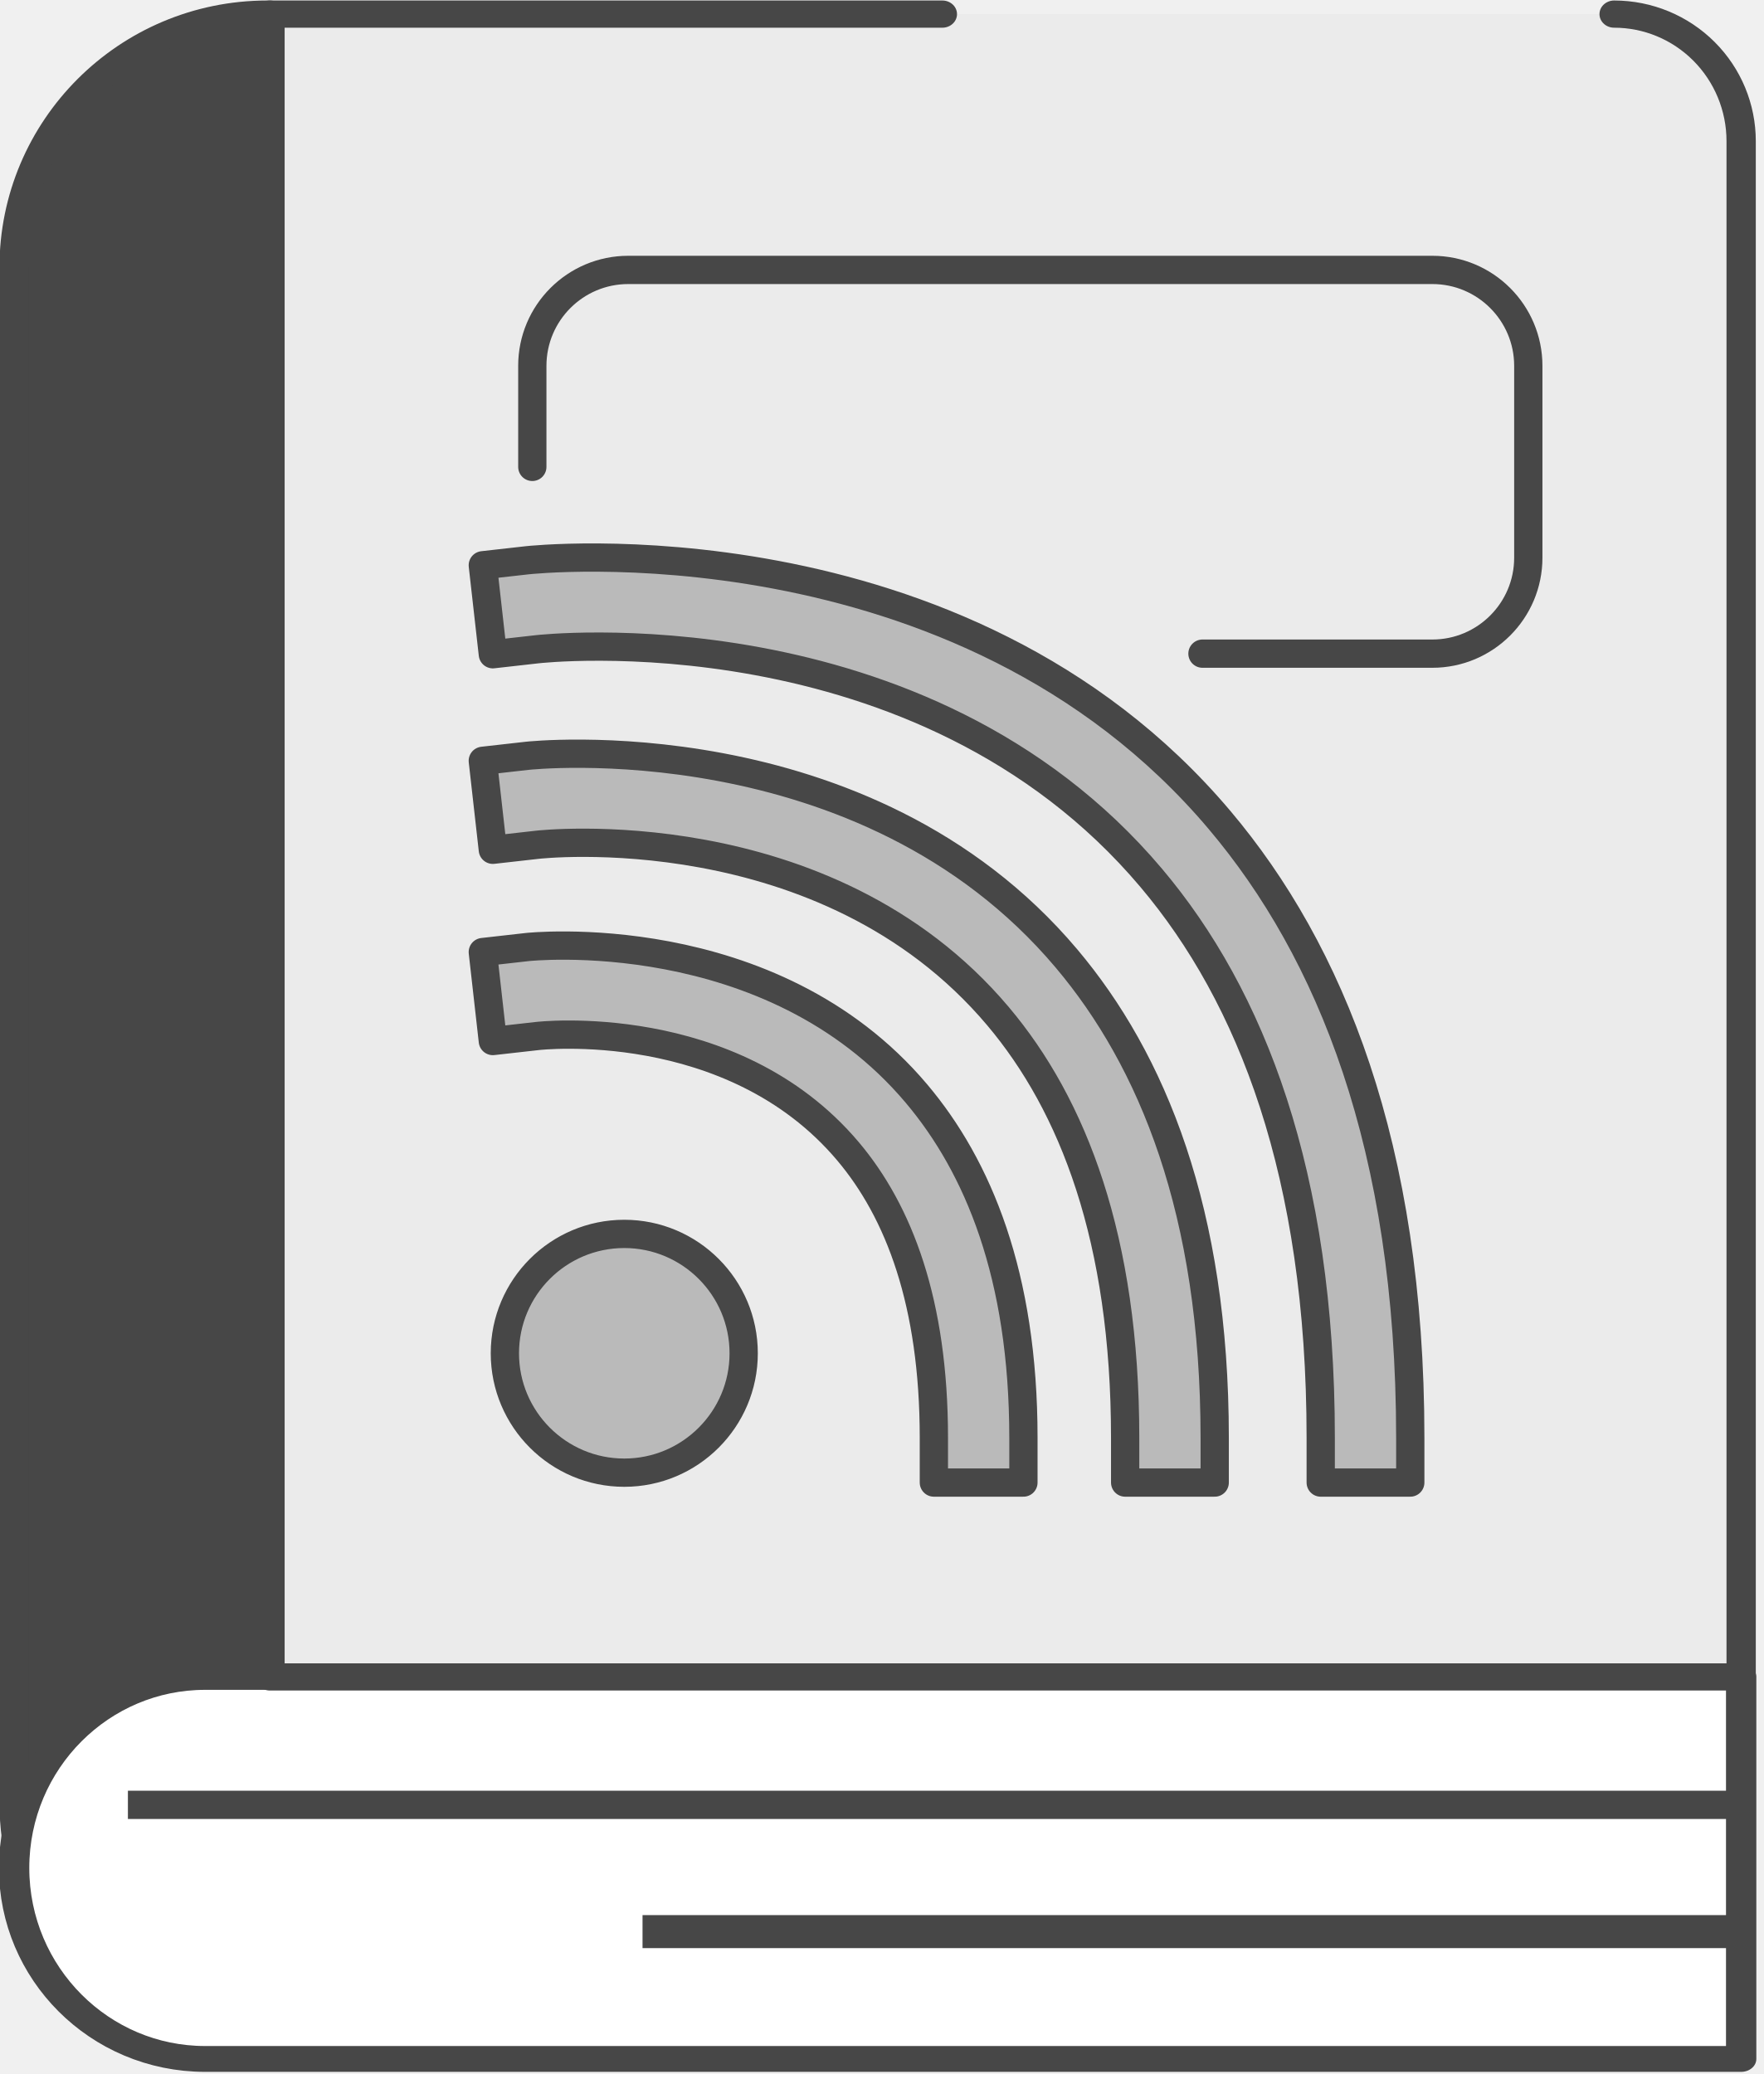
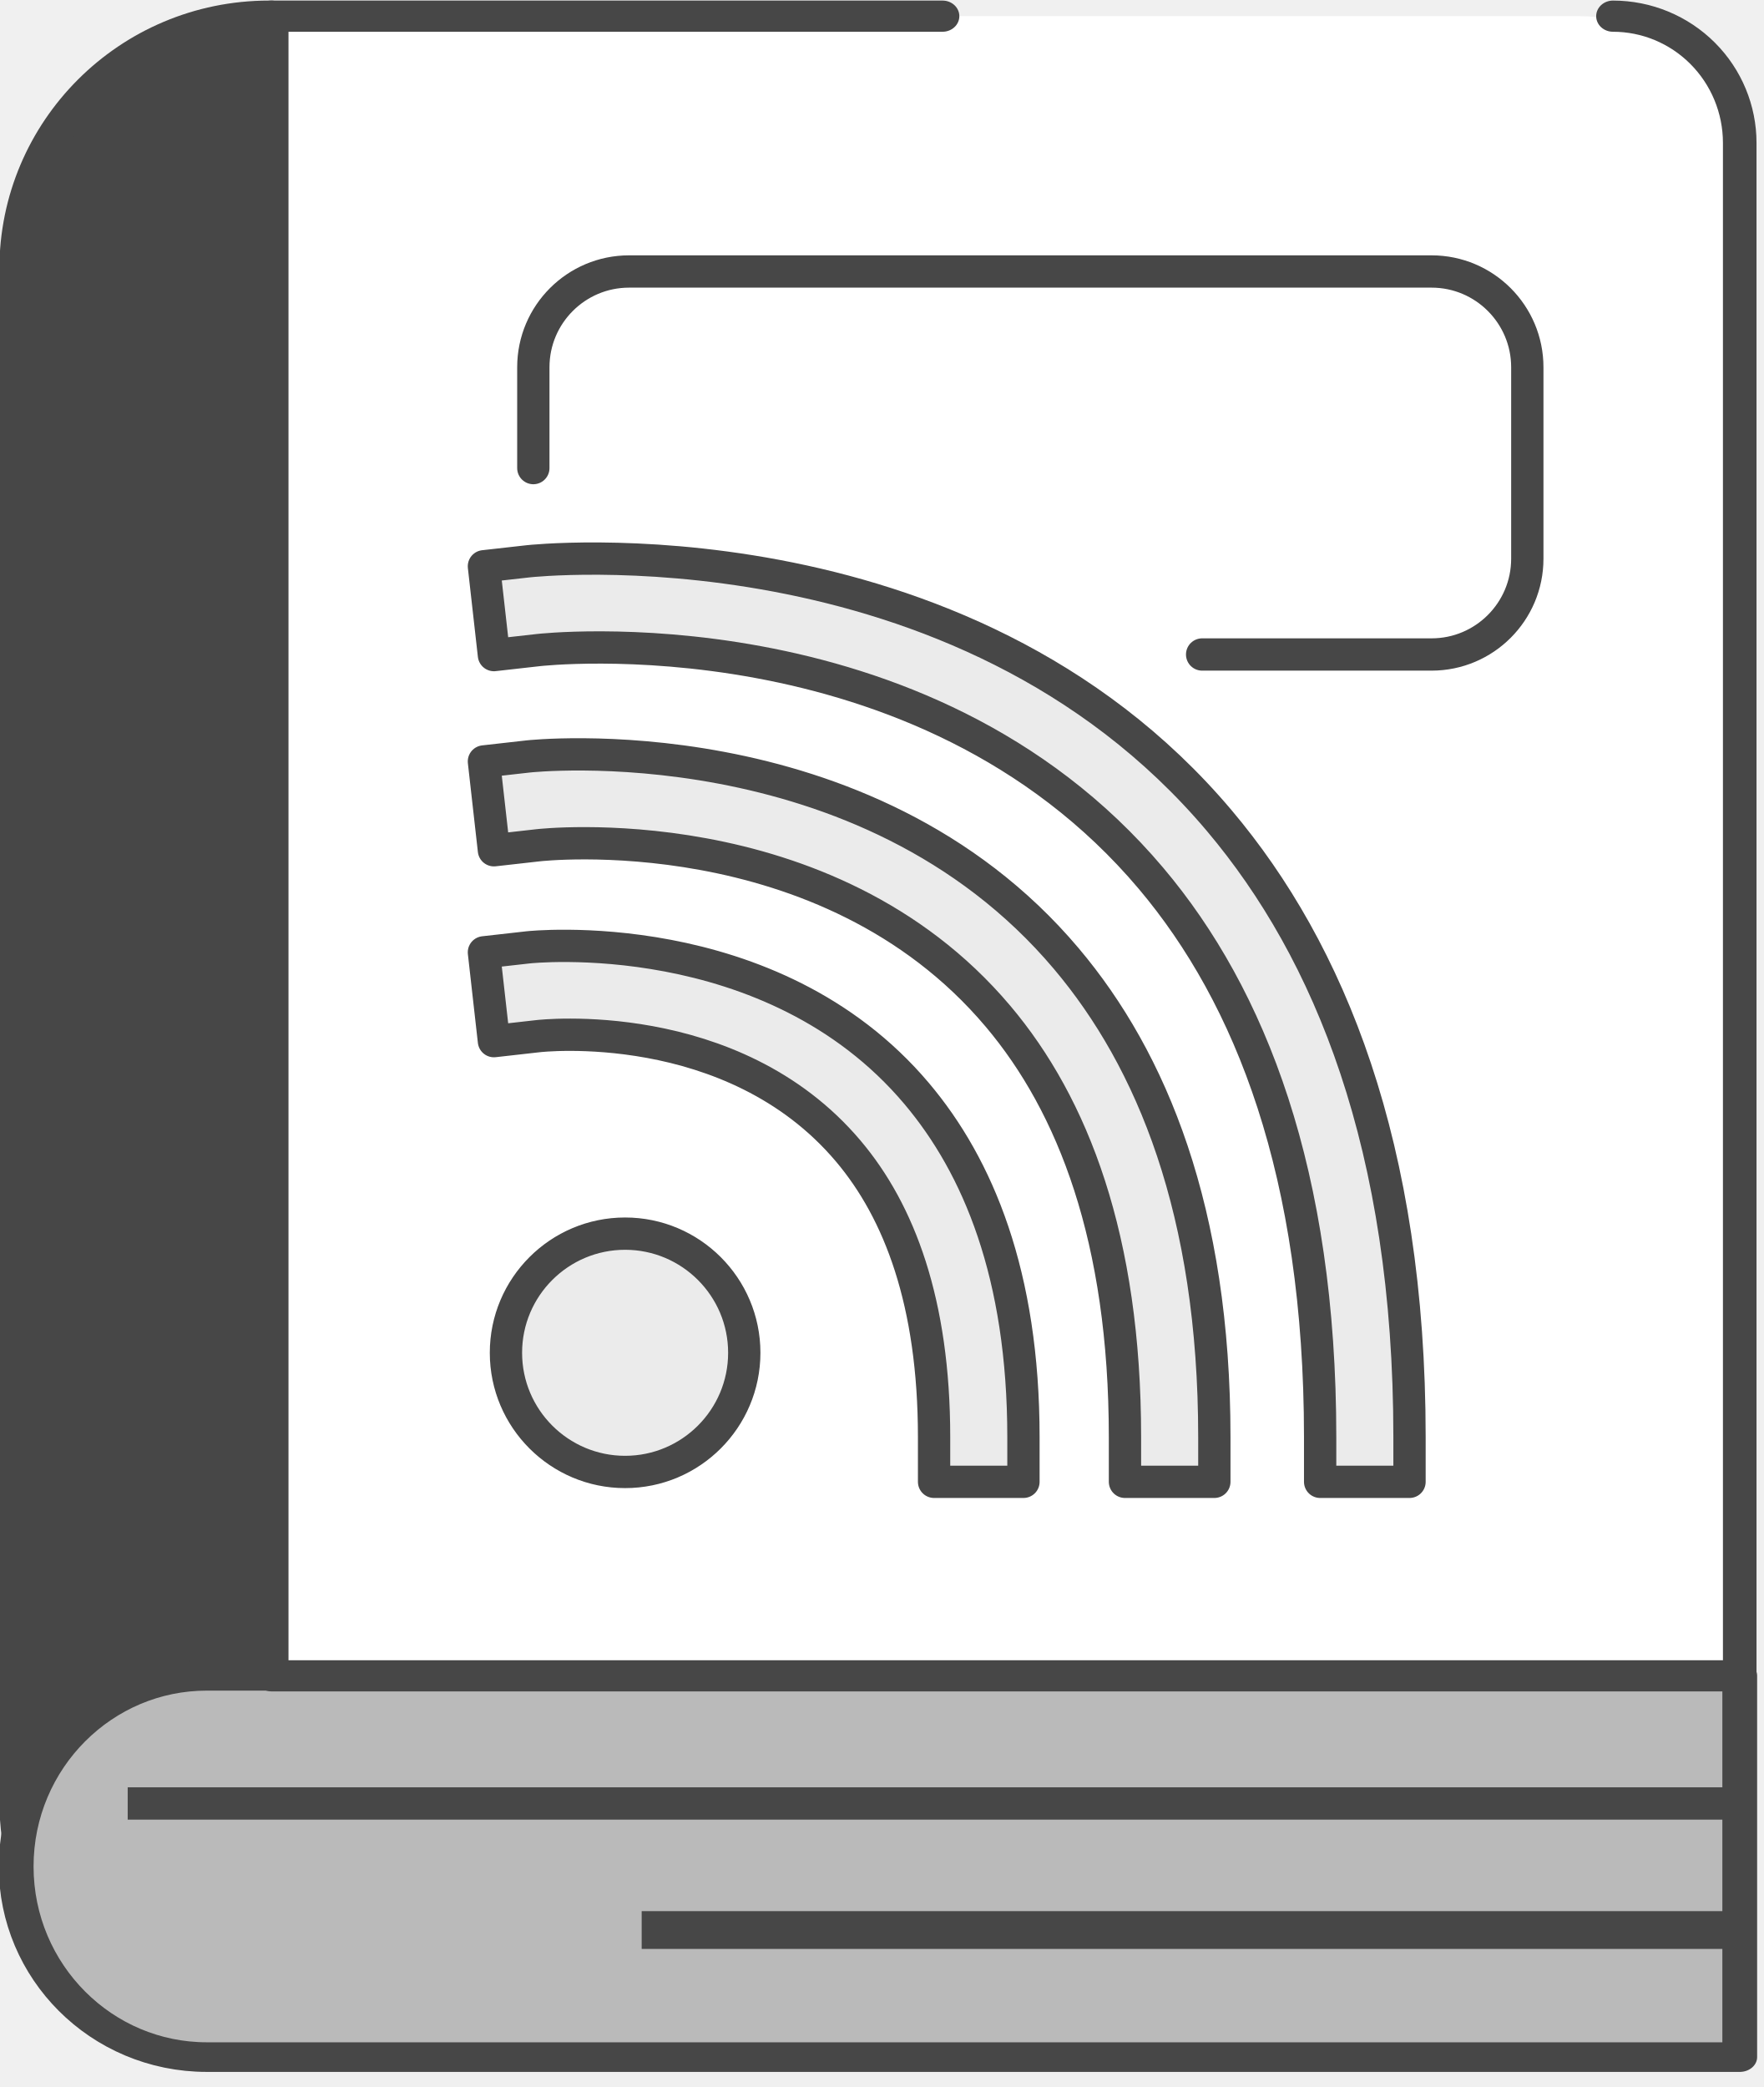
- <svg xmlns="http://www.w3.org/2000/svg" width="100%" height="100%" viewBox="0 0 125 147" version="1.1" xml:space="preserve" style="fill-rule:evenodd;clip-rule:evenodd;stroke-linecap:round;stroke-linejoin:round;stroke-miterlimit:1.5;">
-   <g transform="matrix(1,0,0,1,-879.114,-500.539)">
-     <g transform="matrix(1,0,0,1,600.114,394.5)">
-       <g transform="matrix(0.90659,0,0,0.841834,-28.2407,-61.3283)">
-         <path d="M464.048,200C470.097,200 475,205.28 475,211.794C475,245.528 475,340 475,340L360,340L360,200L464.048,200Z" style="fill:rgb(235,235,235);" />
-       </g>
-       <g transform="matrix(0.90659,0,0,0.841834,-28.2407,-61.3283)">
-         <path d="M360,340L354.932,340C350.972,340 347.174,341.694 344.373,344.71C342.134,347.121 340.68,350.22 340.187,353.545C340.064,352.578 340,351.591 340,350.588L340,221.326C340,209.548 348.866,200 359.803,200L360,200L360,340Z" style="fill:rgb(71,71,71);stroke:rgb(71,71,71);stroke-width:2.29px;" />
-       </g>
-       <g transform="matrix(1.06426,0,0,0.90659,-103.133,-74.2796)">
-         <path d="M475,330L475,359.866L372.721,359.866C365.695,359.866 360,353.18 360,344.933C360,344.933 360,344.933 360,344.933C360,336.686 365.695,330 372.721,330C402.646,330 475,330 475,330Z" style="fill:white;stroke:rgb(71,71,71);stroke-width:2.02px;" />
-       </g>
-       <g transform="matrix(-0.90659,0,0,0.90659,724.689,-64.0309)">
-         <path d="M450.392,246.681L453.87,247.073L453.086,254.029L449.608,253.637C449.608,253.637 427.094,251.04 413.6,267.037C407.729,273.996 403.659,284.448 403.659,300L403.659,303.5L396.659,303.5L396.659,300C396.659,282.28 401.56,270.452 408.249,262.523C424.062,243.778 450.392,246.681 450.392,246.681ZM450.392,261.633L453.87,262.025L453.086,268.981L449.608,268.589C449.608,268.589 434.421,266.817 425.323,277.603C421.336,282.329 418.611,289.439 418.611,300L418.611,303.5L411.611,303.5L411.611,300C411.611,287.271 415.167,278.785 419.972,273.089C431.388,259.556 450.392,261.633 450.392,261.633ZM450.392,231.394L453.87,231.785L453.086,238.742L449.608,238.35C449.608,238.35 419.603,234.91 401.615,256.234C393.818,265.477 388.372,279.345 388.372,300L388.372,303.5L381.372,303.5L381.372,300C381.372,277.178 387.649,261.933 396.264,251.72C416.571,227.648 450.392,231.394 450.392,231.394ZM442.812,284.06C447.963,284.06 452.145,288.242 452.145,293.393C452.145,298.544 447.963,302.727 442.812,302.727C437.661,302.727 433.478,298.544 433.478,293.393C433.478,288.242 437.661,284.06 442.812,284.06Z" style="fill:rgb(186,186,186);stroke:rgb(71,71,71);stroke-width:2.21px;stroke-linecap:butt;stroke-miterlimit:2;" />
-       </g>
-       <g transform="matrix(0.90659,0,0,0.90659,-28.2407,-74.2796)">
-         <path d="M350,340L475,340" style="fill:none;stroke:rgb(71,71,71);stroke-width:2.21px;stroke-linecap:square;" />
-       </g>
-       <g transform="matrix(0.616481,0,0,0.90659,109.561,-65.294)">
-         <path d="M350,340L475,340" style="fill:none;stroke:rgb(71,71,71);stroke-width:2.58px;stroke-linecap:square;" />
-       </g>
-       <g transform="matrix(-0.90659,0,0,0.90659,731.81,-74.2796)">
-         <path d="M405.47,250L387.5,250C383.361,250 380,246.639 380,242.5L380,227.5C380,223.361 383.361,220 387.5,220L450.355,220C454.494,220 457.855,223.361 457.855,227.5L457.855,235.399" style="fill:none;stroke:rgb(71,71,71);stroke-width:2.21px;stroke-linejoin:miter;stroke-miterlimit:1;" />
-       </g>
-       <g transform="matrix(0.90659,0,0,0.841834,-28.2407,-61.3283)">
-         <path d="M465.071,200C467.705,200 470.23,201.127 472.092,203.132C473.954,205.137 475,207.857 475,210.692C475,243.417 475,340 475,340L360,340L360,200L412.56,200" style="fill:none;stroke:rgb(71,71,71);stroke-width:2.29px;" />
+ <svg xmlns="http://www.w3.org/2000/svg" width="100%" height="100%" viewBox="0 0 109 129" version="1.1" xml:space="preserve" style="fill-rule:evenodd;clip-rule:evenodd;stroke-linecap:round;stroke-linejoin:round;stroke-miterlimit:1.5;">
+   <g transform="matrix(1,0,0,1,-879.114,-1614.46)">
+     <g transform="matrix(1,0,0,1,0,1095.14)">
+       <g transform="matrix(0.870424,0,0,0.870424,636.395,427.15)">
+         <g transform="matrix(0.90659,0,0,0.841834,-28.2407,-61.3283)">
+           <path d="M462.418,200C469.367,200 475,206.066 475,213.55C475,248.684 475,340 475,340L360,340L360,200L462.418,200Z" style="fill:white;" />
+         </g>
+         <g transform="matrix(0.90659,0,0,0.841834,-28.2407,-61.3283)">
+           <path d="M360,340L354.932,340C350.972,340 347.174,341.694 344.373,344.71C342.134,347.121 340.68,350.22 340.187,353.545C340.064,352.578 340,351.591 340,350.588L340,221.326C340,209.548 348.866,200 359.803,200L360,200L360,340Z" style="fill:rgb(71,71,71);stroke:rgb(71,71,71);stroke-width:2.63px;" />
+         </g>
+         <g transform="matrix(1.06426,0,0,0.90659,-103.133,-74.2796)">
+           <path d="M475,330L475,359.866L372.719,359.866C365.694,359.866 360,353.181 360,344.936C360,344.934 360,344.932 360,344.931C360,336.685 365.694,330 372.719,330C402.643,330 475,330 475,330Z" style="fill:rgb(186,186,186);stroke:rgb(71,71,71);stroke-width:2.32px;" />
+         </g>
+         <g transform="matrix(-0.90659,0,0,0.90659,724.689,-64.0309)">
+           <path d="M450.392,246.681L453.87,247.073L453.086,254.029L449.608,253.637C449.608,253.637 427.094,251.04 413.6,267.037C407.729,273.996 403.659,284.448 403.659,300L403.659,303.5L396.659,303.5L396.659,300C396.659,282.28 401.56,270.452 408.249,262.523C424.062,243.778 450.392,246.681 450.392,246.681ZM450.392,261.633L453.87,262.025L453.086,268.981L449.608,268.589C449.608,268.589 434.421,266.817 425.323,277.603C421.336,282.329 418.611,289.439 418.611,300L418.611,303.5L411.611,303.5L411.611,300C411.611,287.271 415.167,278.785 419.972,273.089C431.388,259.556 450.392,261.633 450.392,261.633ZM450.392,231.394L453.87,231.785L453.086,238.742L449.608,238.35C449.608,238.35 419.603,234.91 401.615,256.234C393.818,265.477 388.372,279.345 388.372,300L388.372,303.5L381.372,303.5L381.372,300C381.372,277.178 387.649,261.933 396.264,251.72C416.571,227.648 450.392,231.394 450.392,231.394ZM442.812,284.06C447.963,284.06 452.145,288.242 452.145,293.393C452.145,298.544 447.963,302.727 442.812,302.727C437.661,302.727 433.478,298.544 433.478,293.393C433.478,288.242 437.661,284.06 442.812,284.06Z" style="fill:rgb(235,235,235);stroke:rgb(71,71,71);stroke-width:2.53px;stroke-linecap:butt;stroke-miterlimit:2;" />
+         </g>
+         <g transform="matrix(0.90659,0,0,0.90659,-28.2407,-74.2796)">
+           <path d="M350,340L475,340" style="fill:none;stroke:rgb(71,71,71);stroke-width:2.53px;stroke-linecap:square;" />
+         </g>
+         <g transform="matrix(0.616481,0,0,0.90659,109.561,-65.294)">
+           <path d="M350,340L475,340" style="fill:none;stroke:rgb(71,71,71);stroke-width:2.96px;stroke-linecap:square;" />
+         </g>
+         <g transform="matrix(-0.90659,0,0,0.90659,731.81,-74.2796)">
+           <path d="M405.47,250L387.5,250C383.361,250 380,246.639 380,242.5L380,227.5C380,223.361 383.361,220 387.5,220L450.355,220C454.494,220 457.855,223.361 457.855,227.5L457.855,235.399" style="fill:none;stroke:rgb(71,71,71);stroke-width:2.53px;stroke-linejoin:miter;stroke-miterlimit:1;" />
+         </g>
+         <g transform="matrix(0.90659,0,0,0.841834,-28.2407,-61.3283)">
+           <path d="M465.071,200C467.705,200 470.23,201.127 472.092,203.132C473.954,205.137 475,207.857 475,210.692C475,243.417 475,340 475,340L360,340L360,200L412.56,200" style="fill:none;stroke:rgb(71,71,71);stroke-width:2.63px;" />
+         </g>
      </g>
    </g>
  </g>
</svg>
